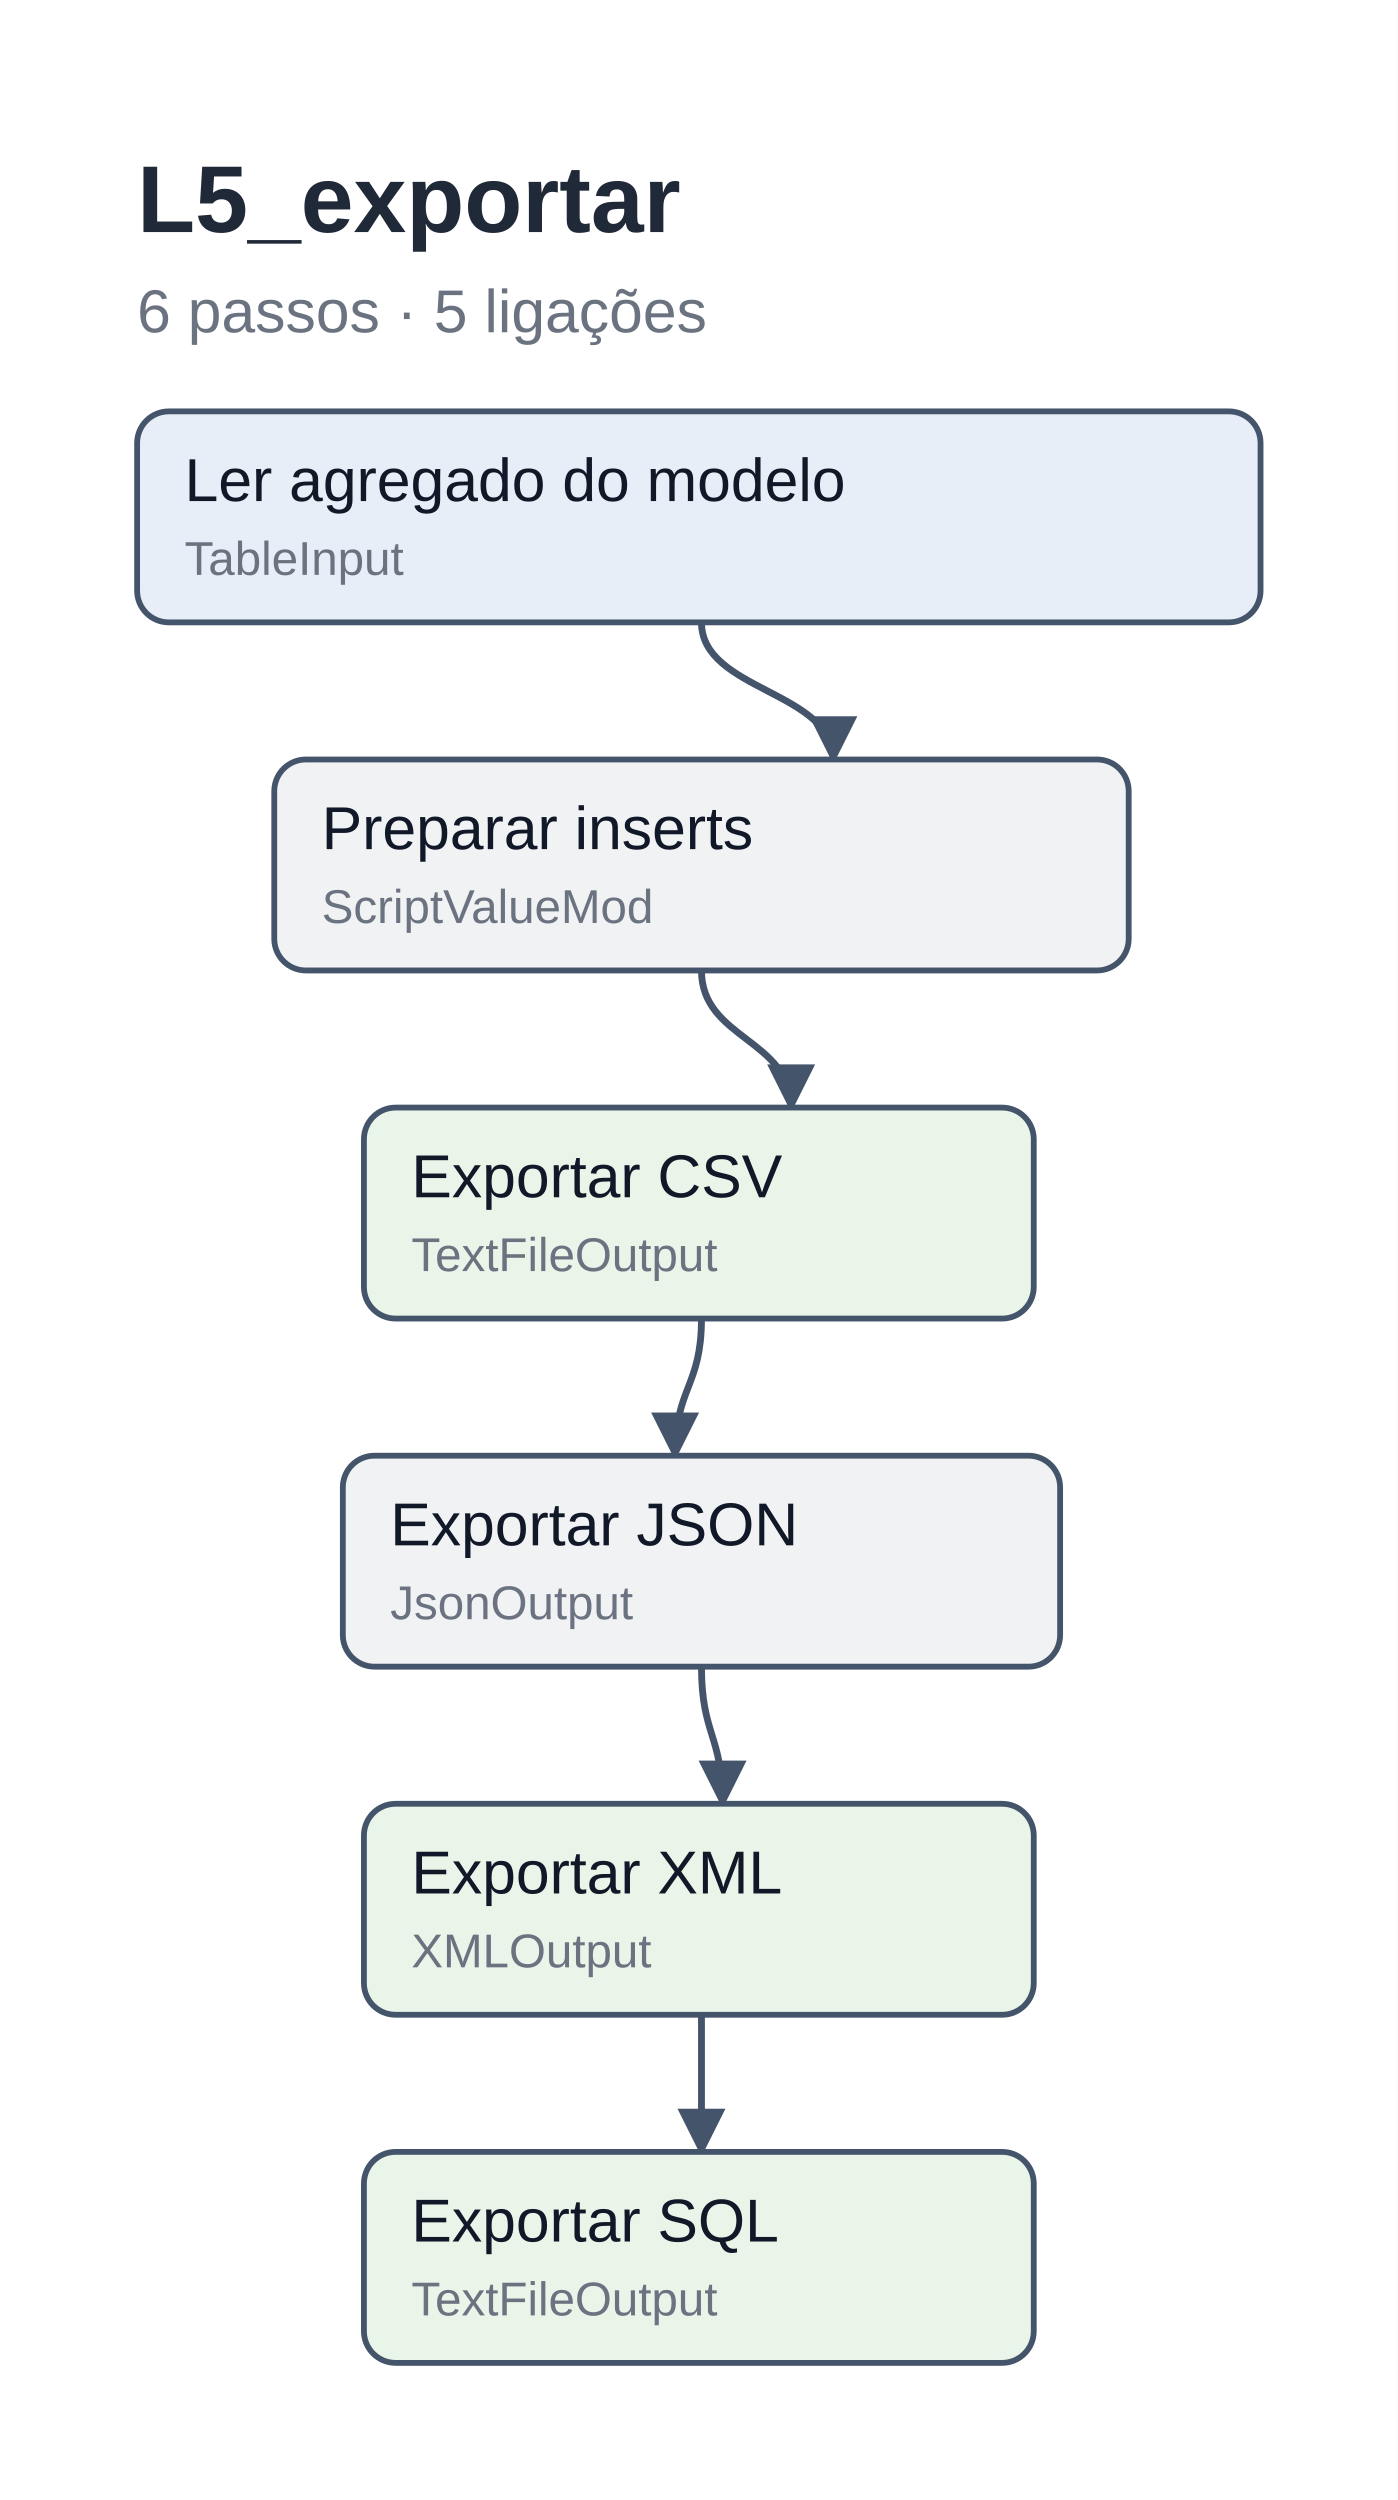
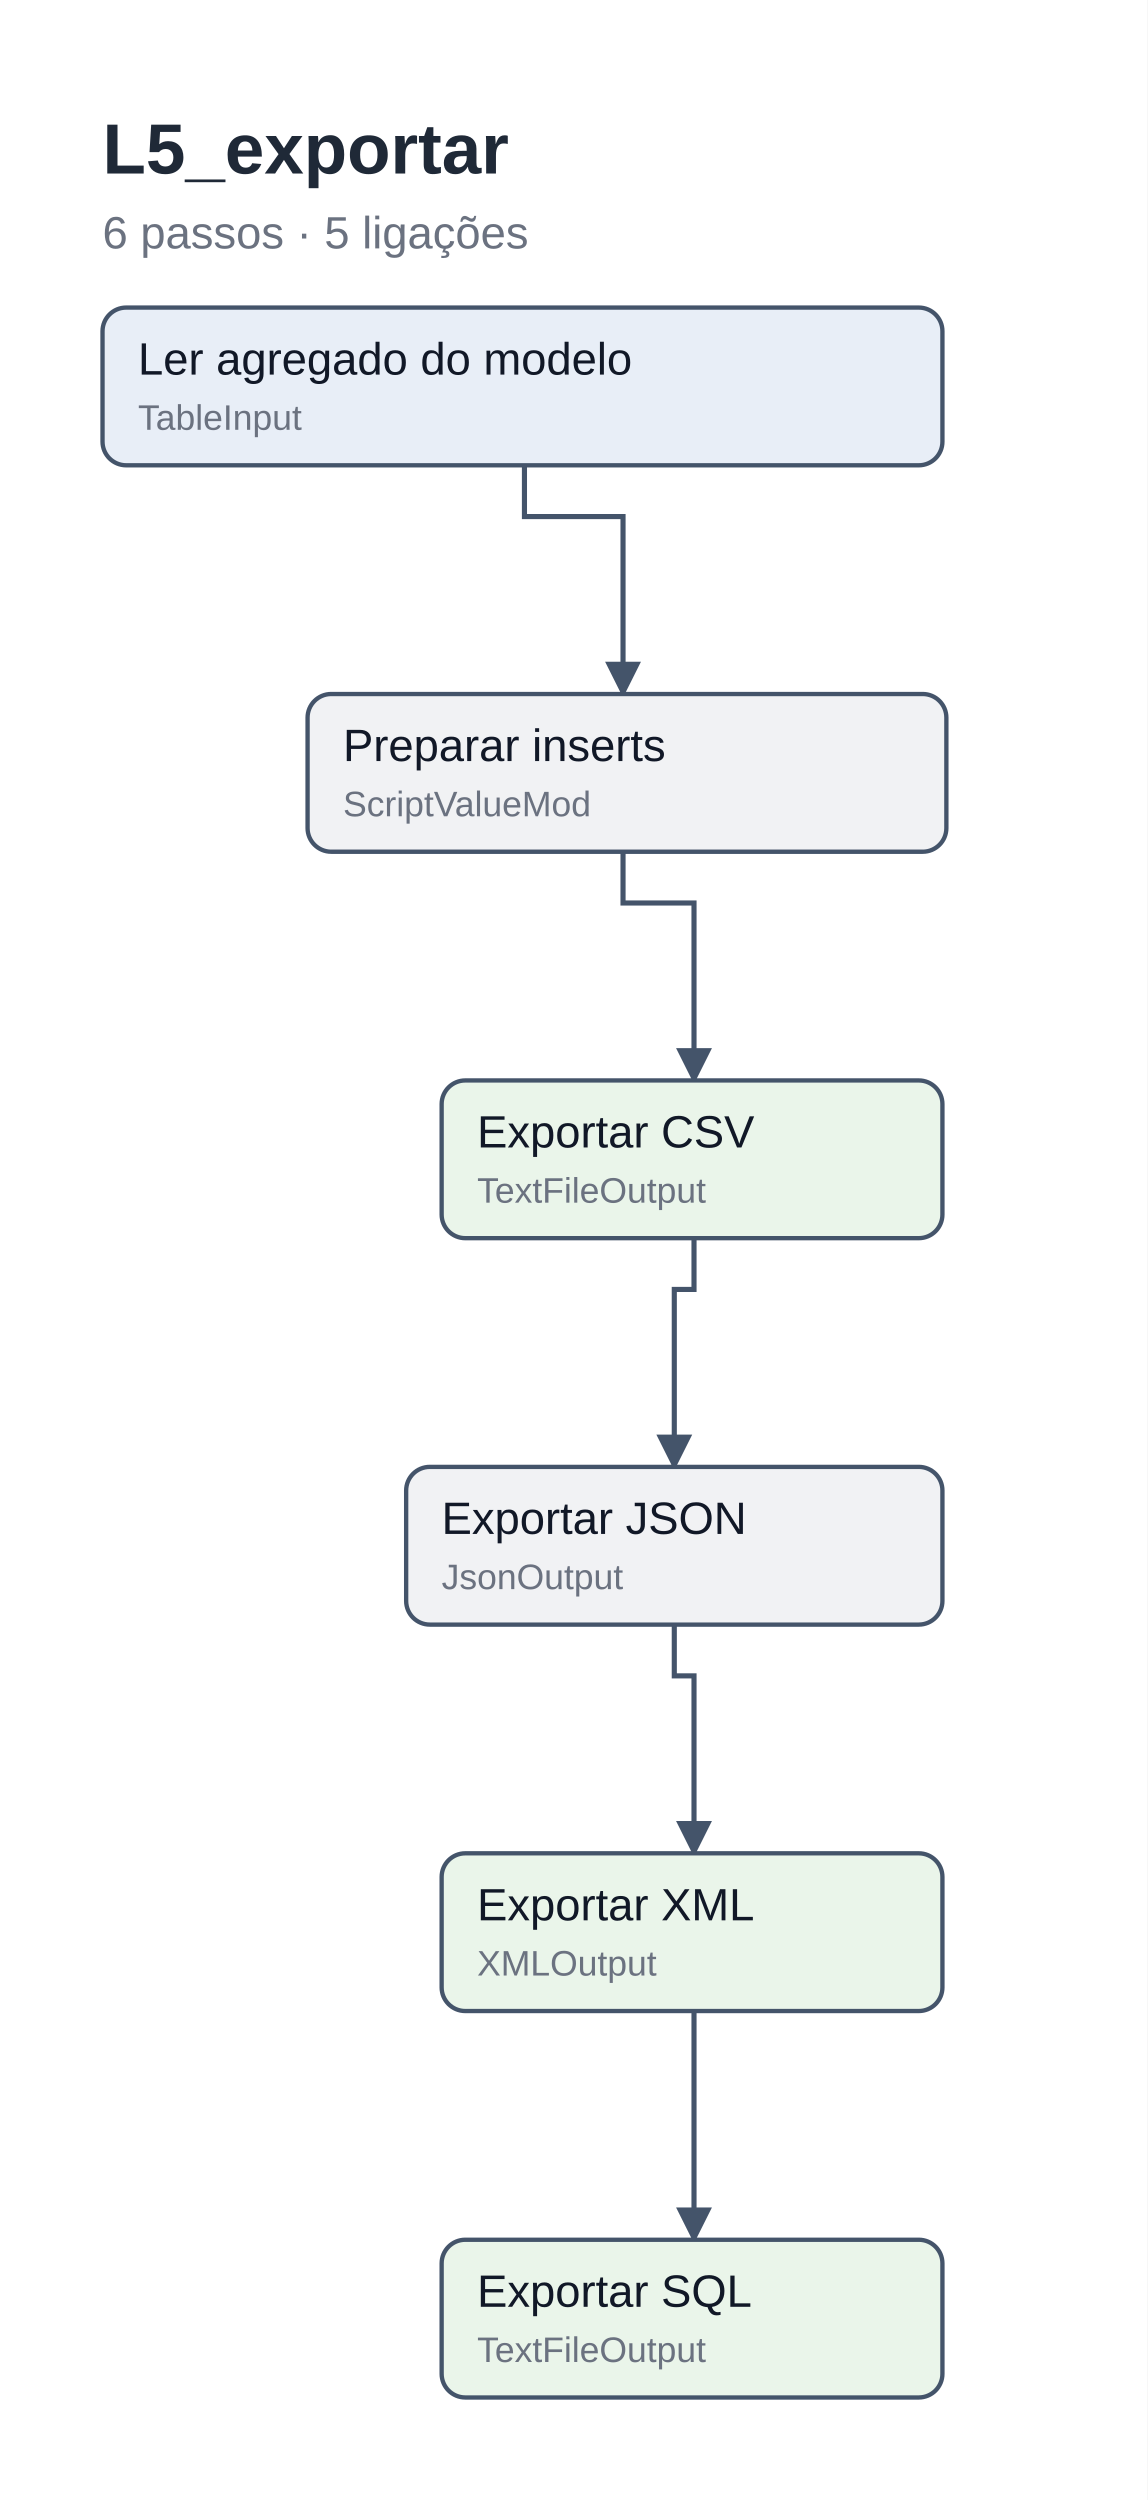
- <svg xmlns="http://www.w3.org/2000/svg" width="265" height="474" viewBox="0 0 265 474">
+ <svg xmlns="http://www.w3.org/2000/svg" width="291" height="634" viewBox="0 0 291 634">
  <defs>
    <marker id="a" viewBox="0 0 10 10" refX="9" refY="5" markerWidth="7" markerHeight="7" orient="auto">
      <path d="M0,0 L10,5 L0,10 z" fill="#44546a" />
    </marker>
    <marker id="e" viewBox="0 0 10 10" refX="9" refY="5" markerWidth="7" markerHeight="7" orient="auto">
      <path d="M0,0 L10,5 L0,10 z" fill="#b91c1c" />
    </marker>
  </defs>
  <rect width="100%" height="100%" fill="#ffffff" />
  <text x="26" y="44" font-family="Liberation Sans, Arial, sans-serif" font-size="18" font-weight="bold" fill="#1f2937">L5_exportar</text>
  <text x="26" y="63" font-family="Liberation Sans, Arial, sans-serif" font-size="11.5" fill="#6b7280">6 passos · 5 ligações</text>
-   <path d="M133,118 C133,131 158,131 158,144" fill="none" stroke="#44546a" stroke-width="1.3" marker-end="url(#a)" />
-   <path d="M133,184 C133,197 150,197 150,210" fill="none" stroke="#44546a" stroke-width="1.3" marker-end="url(#a)" />
-   <path d="M133,250 C133,263 128,263 128,276" fill="none" stroke="#44546a" stroke-width="1.3" marker-end="url(#a)" />
-   <path d="M133,316 C133,329 137,329 137,342" fill="none" stroke="#44546a" stroke-width="1.3" marker-end="url(#a)" />
-   <path d="M133,382 C133,395 133,395 133,408" fill="none" stroke="#44546a" stroke-width="1.3" marker-end="url(#a)" />
-   <rect x="69" y="210" width="127" height="40" rx="6" fill="#eaf5ea" stroke="#44546a" stroke-width="1.1" />
-   <text x="78" y="227" font-family="Liberation Sans, Arial, sans-serif" font-size="11.5" fill="#111827">Exportar CSV</text>
-   <text x="78" y="241" font-family="Liberation Sans, Arial, sans-serif" font-size="9" fill="#6b7280">TextFileOutput</text>
-   <rect x="65" y="276" width="136" height="40" rx="6" fill="#f1f2f4" stroke="#44546a" stroke-width="1.1" />
-   <text x="74" y="293" font-family="Liberation Sans, Arial, sans-serif" font-size="11.5" fill="#111827">Exportar JSON</text>
-   <text x="74" y="307" font-family="Liberation Sans, Arial, sans-serif" font-size="9" fill="#6b7280">JsonOutput</text>
-   <rect x="69" y="408" width="127" height="40" rx="6" fill="#eaf5ea" stroke="#44546a" stroke-width="1.1" />
-   <text x="78" y="425" font-family="Liberation Sans, Arial, sans-serif" font-size="11.5" fill="#111827">Exportar SQL</text>
-   <text x="78" y="439" font-family="Liberation Sans, Arial, sans-serif" font-size="9" fill="#6b7280">TextFileOutput</text>
-   <rect x="69" y="342" width="127" height="40" rx="6" fill="#eaf5ea" stroke="#44546a" stroke-width="1.1" />
-   <text x="78" y="359" font-family="Liberation Sans, Arial, sans-serif" font-size="11.5" fill="#111827">Exportar XML</text>
-   <text x="78" y="373" font-family="Liberation Sans, Arial, sans-serif" font-size="9" fill="#6b7280">XMLOutput</text>
+   <path d="M133,118 L133,131 L158,131 L158,176" fill="none" stroke="#44546a" stroke-width="1.3" marker-end="url(#a)" />
+   <path d="M158,216 L158,229 L176,229 L176,274" fill="none" stroke="#44546a" stroke-width="1.3" marker-end="url(#a)" />
+   <path d="M176,314 L176,327 L171,327 L171,372" fill="none" stroke="#44546a" stroke-width="1.3" marker-end="url(#a)" />
+   <path d="M171,412 L171,425 L176,425 L176,470" fill="none" stroke="#44546a" stroke-width="1.3" marker-end="url(#a)" />
+   <path d="M176,510 L176,568" fill="none" stroke="#44546a" stroke-width="1.3" marker-end="url(#a)" />
+   <rect x="112" y="274" width="127" height="40" rx="6" fill="#eaf5ea" stroke="#44546a" stroke-width="1.1" />
+   <text x="121" y="291" font-family="Liberation Sans, Arial, sans-serif" font-size="11.5" fill="#111827">Exportar CSV</text>
+   <text x="121" y="305" font-family="Liberation Sans, Arial, sans-serif" font-size="9" fill="#6b7280">TextFileOutput</text>
+   <rect x="103" y="372" width="136" height="40" rx="6" fill="#f1f2f4" stroke="#44546a" stroke-width="1.1" />
+   <text x="112" y="389" font-family="Liberation Sans, Arial, sans-serif" font-size="11.5" fill="#111827">Exportar JSON</text>
+   <text x="112" y="403" font-family="Liberation Sans, Arial, sans-serif" font-size="9" fill="#6b7280">JsonOutput</text>
+   <rect x="112" y="568" width="127" height="40" rx="6" fill="#eaf5ea" stroke="#44546a" stroke-width="1.1" />
+   <text x="121" y="585" font-family="Liberation Sans, Arial, sans-serif" font-size="11.5" fill="#111827">Exportar SQL</text>
+   <text x="121" y="599" font-family="Liberation Sans, Arial, sans-serif" font-size="9" fill="#6b7280">TextFileOutput</text>
+   <rect x="112" y="470" width="127" height="40" rx="6" fill="#eaf5ea" stroke="#44546a" stroke-width="1.1" />
+   <text x="121" y="487" font-family="Liberation Sans, Arial, sans-serif" font-size="11.5" fill="#111827">Exportar XML</text>
+   <text x="121" y="501" font-family="Liberation Sans, Arial, sans-serif" font-size="9" fill="#6b7280">XMLOutput</text>
  <rect x="26" y="78" width="213" height="40" rx="6" fill="#e8eef7" stroke="#44546a" stroke-width="1.1" />
  <text x="35" y="95" font-family="Liberation Sans, Arial, sans-serif" font-size="11.5" fill="#111827">Ler agregado do modelo</text>
  <text x="35" y="109" font-family="Liberation Sans, Arial, sans-serif" font-size="9" fill="#6b7280">TableInput</text>
-   <rect x="52" y="144" width="162" height="40" rx="6" fill="#f1f2f4" stroke="#44546a" stroke-width="1.1" />
-   <text x="61" y="161" font-family="Liberation Sans, Arial, sans-serif" font-size="11.5" fill="#111827">Preparar inserts</text>
-   <text x="61" y="175" font-family="Liberation Sans, Arial, sans-serif" font-size="9" fill="#6b7280">ScriptValueMod</text>
+   <rect x="78" y="176" width="162" height="40" rx="6" fill="#f1f2f4" stroke="#44546a" stroke-width="1.1" />
+   <text x="87" y="193" font-family="Liberation Sans, Arial, sans-serif" font-size="11.5" fill="#111827">Preparar inserts</text>
+   <text x="87" y="207" font-family="Liberation Sans, Arial, sans-serif" font-size="9" fill="#6b7280">ScriptValueMod</text>
</svg>
